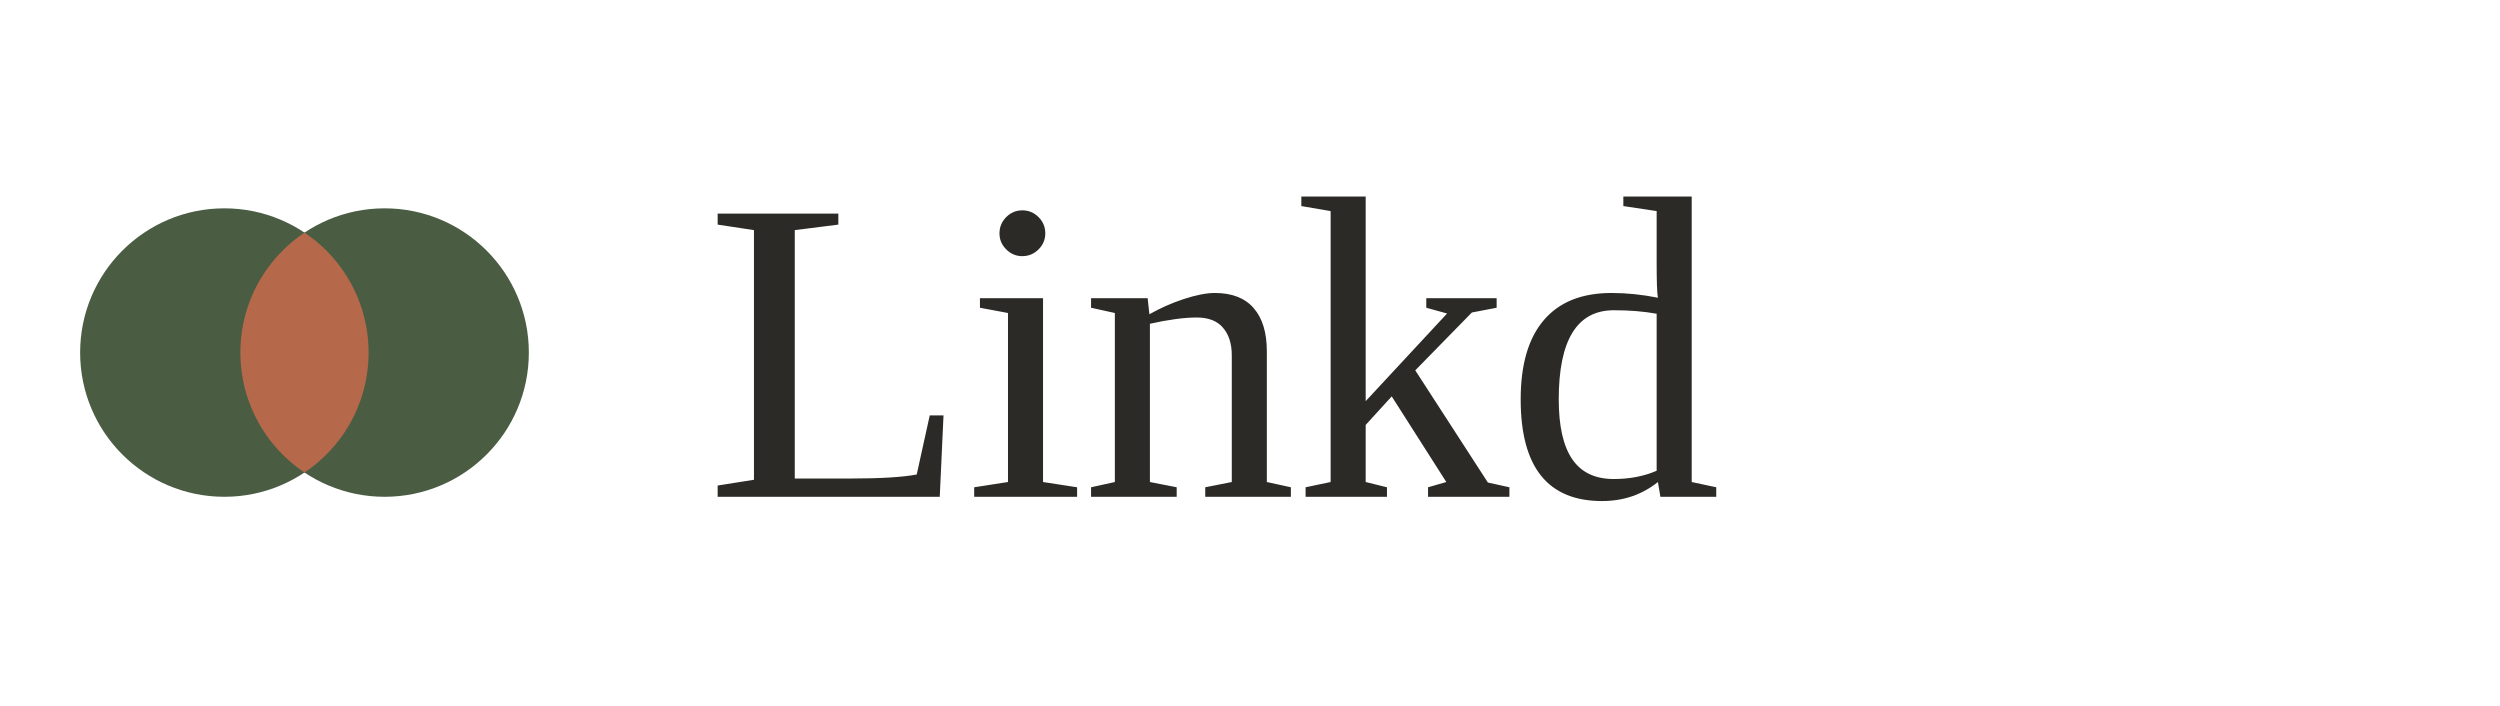
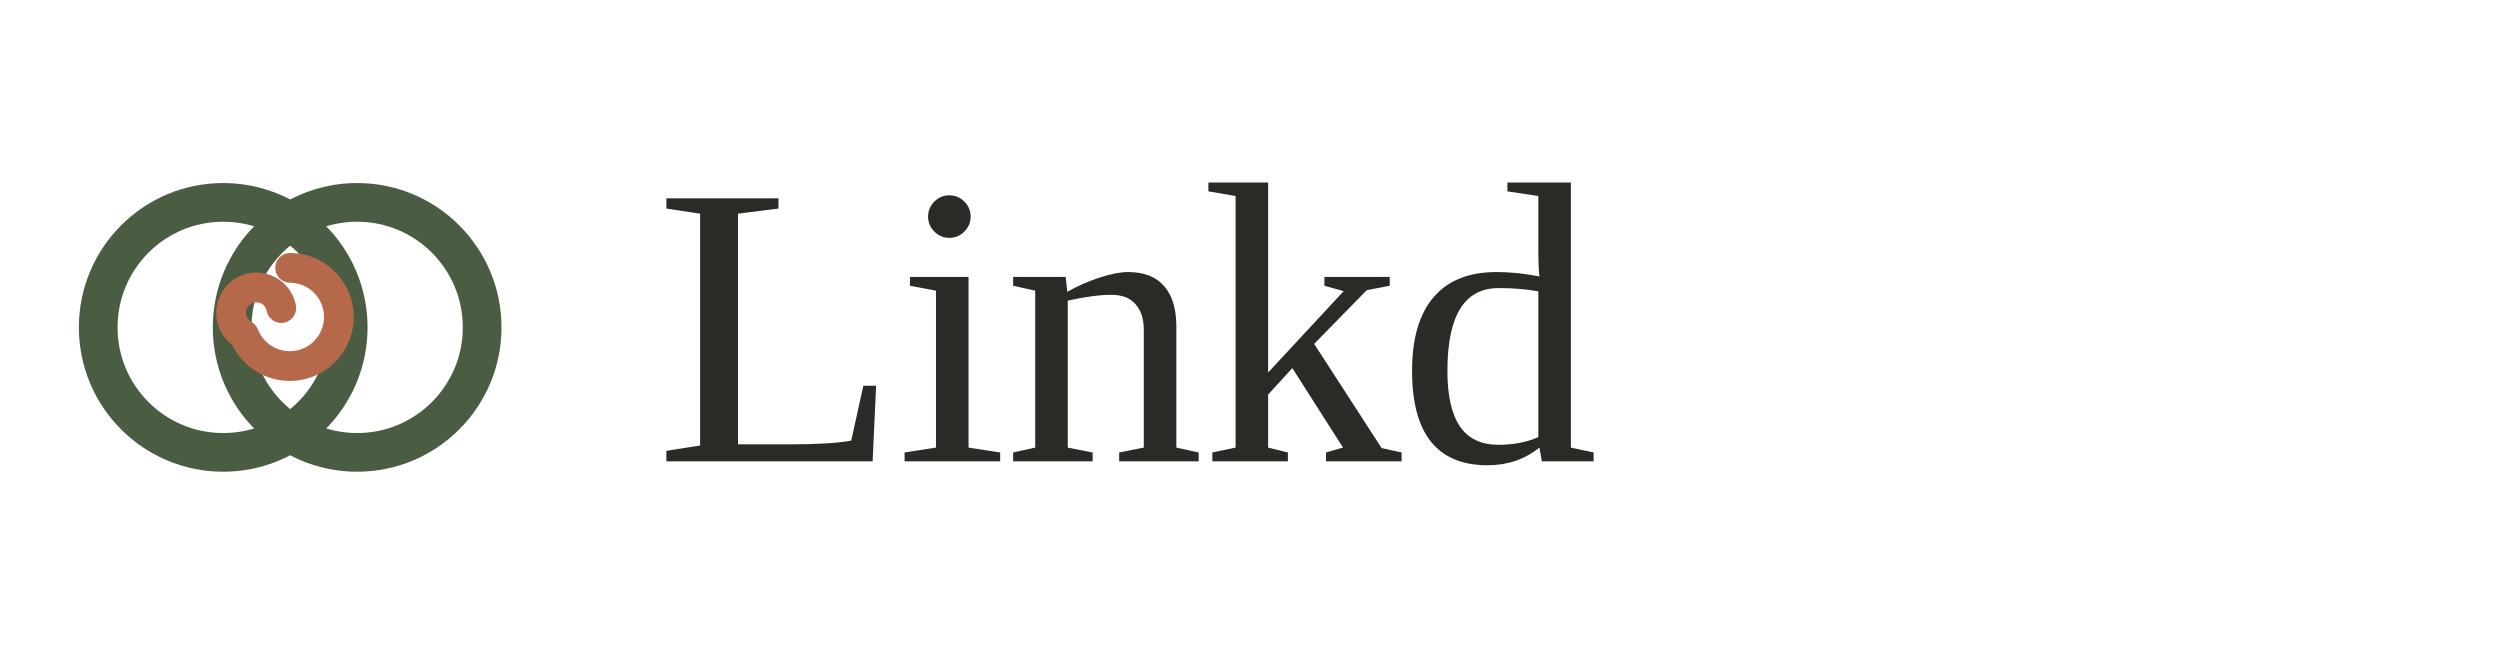
- <svg xmlns="http://www.w3.org/2000/svg" viewBox="0 0 156 44" role="img" aria-label="Linkd">
-   <defs>
-     <clipPath id="lensLk">
-       <circle cx="14" cy="22" r="9" />
-     </clipPath>
-   </defs>
-   <circle cx="14" cy="22" r="9" fill="#4A5D43" />
-   <circle cx="24" cy="22" r="9" fill="#4A5D43" />
-   <circle cx="24" cy="22" r="9" fill="#B5694A" clip-path="url(#lensLk)" />
+ <svg xmlns="http://www.w3.org/2000/svg" viewBox="0 0 168 44" role="img" aria-label="Linkd">
+   <g fill="none" stroke="#4A5D43" stroke-width="2.6">
+     <circle cx="15" cy="22" r="8.4" />
+     <circle cx="24" cy="22" r="8.4" />
+   </g>
+   <path d="M19.5 18 a 3.3 3.3 0 1 1 -3.1 4.5 a 1.7 1.7 0 1 1 2.5 -1.8" fill="none" stroke="#B5694A" stroke-width="2" stroke-linecap="round" stroke-linejoin="round" />
  <text x="44" y="31" font-family="Fraunces, Georgia, 'Times New Roman', serif" font-size="27" font-weight="500" letter-spacing="-0.01em" fill="#2B2A26">Linkd</text>
</svg>
